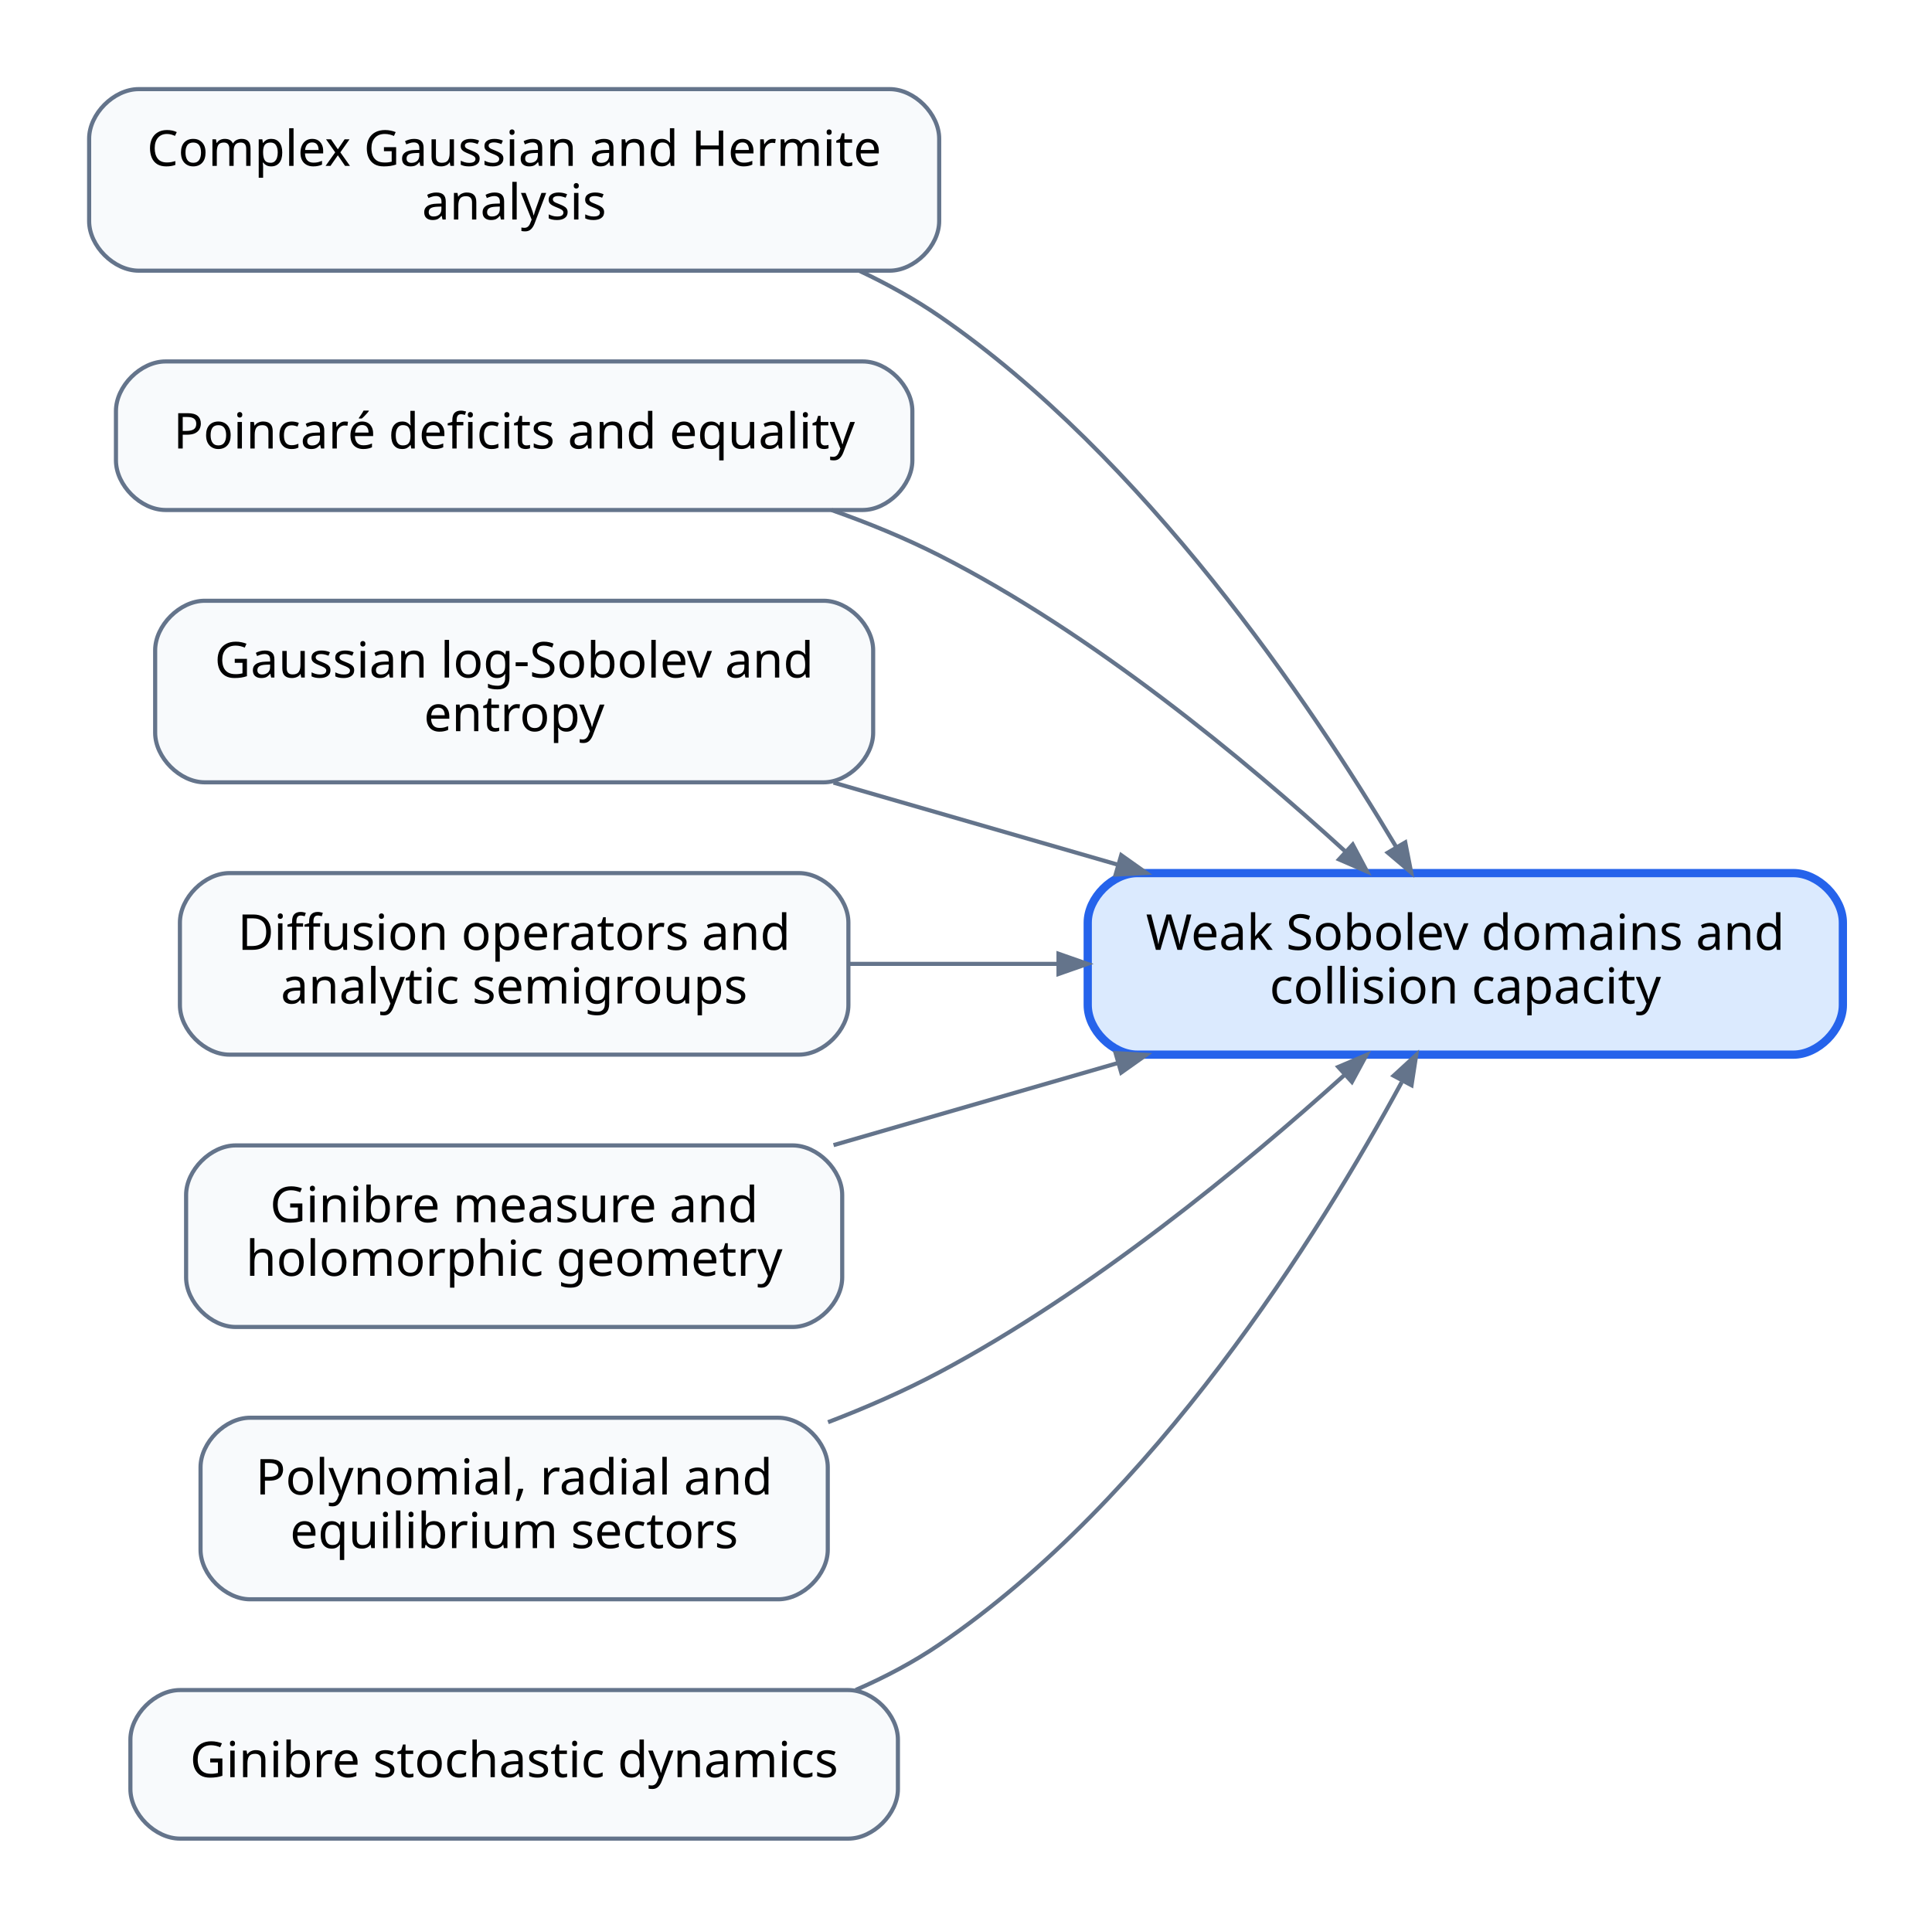
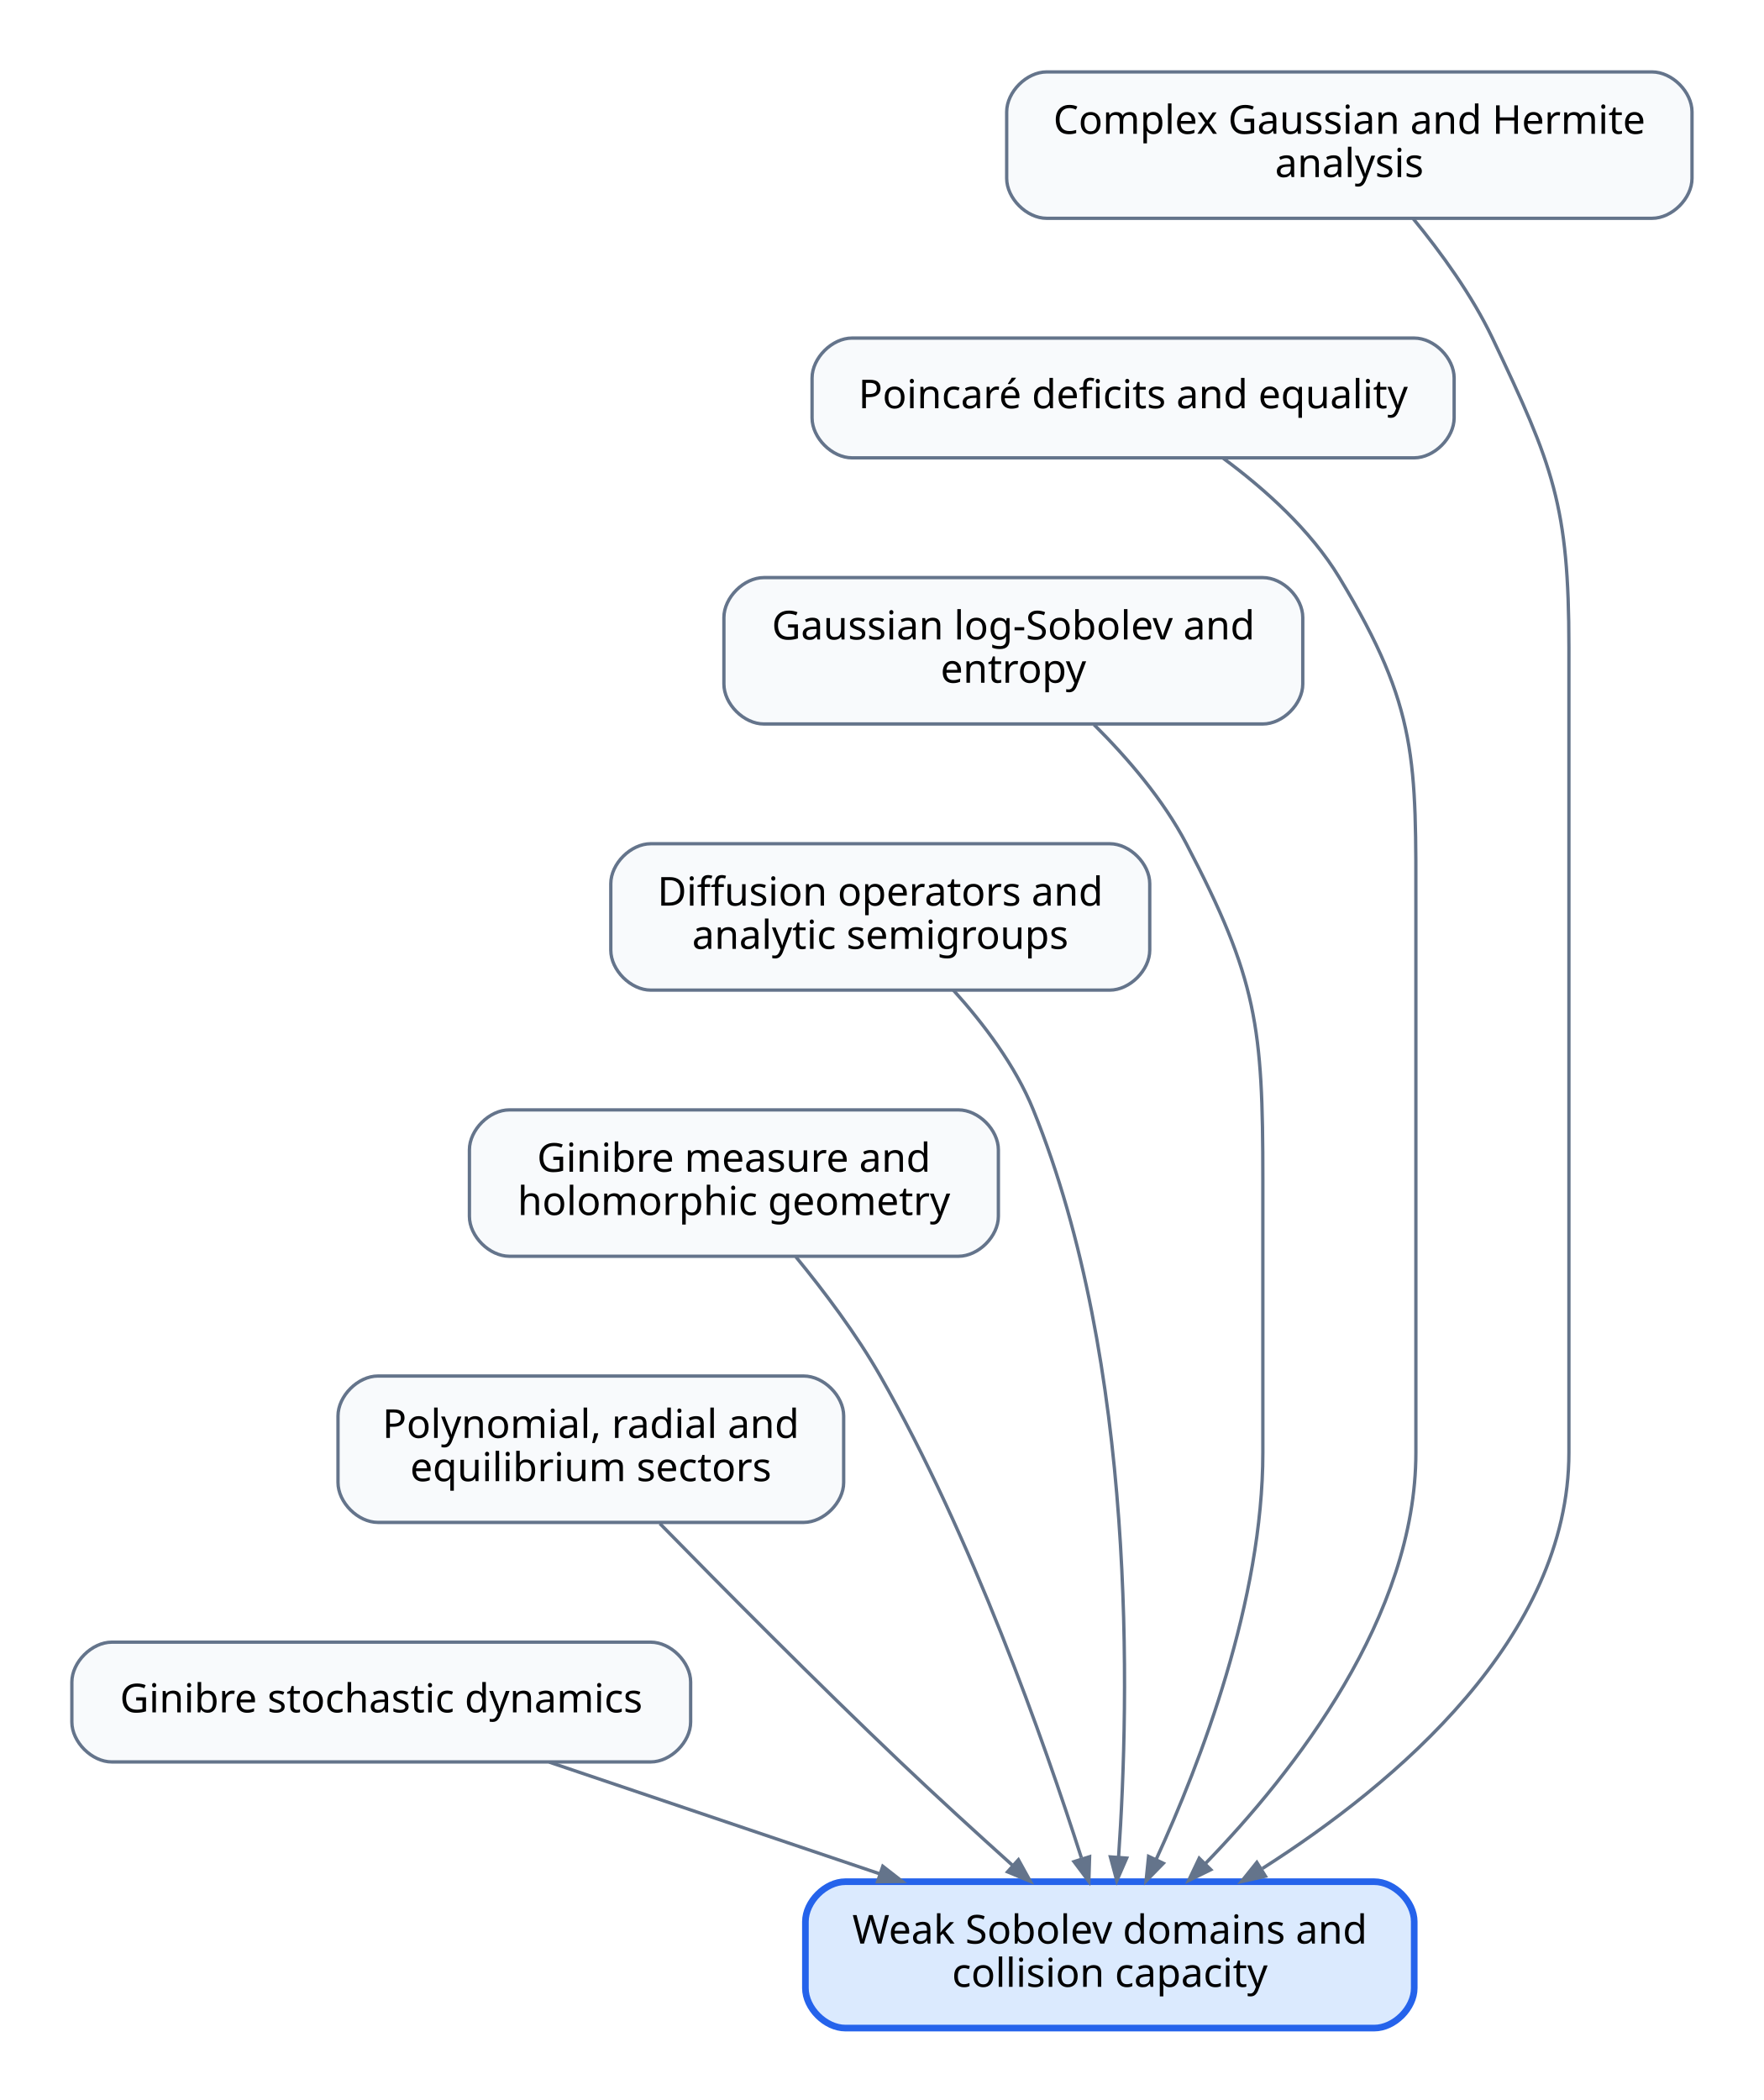
- <svg xmlns="http://www.w3.org/2000/svg" width="468pt" height="467pt" viewBox="0.00 0.00 468.20 467.20">
-   <g id="graph0" class="graph" transform="scale(1 1) rotate(0) translate(21.6 445.6)">
+ <svg xmlns="http://www.w3.org/2000/svg" width="530pt" height="631pt" viewBox="0.00 0.00 530.20 631.20">
+   <g id="graph0" class="graph" transform="scale(1 1) rotate(0) translate(21.6 609.6)">
    <g id="node1" class="node">
-       <path fill="#f8fafc" stroke="#64748b" d="M194,-424C194,-424 12,-424 12,-424 6,-424 0,-418 0,-412 0,-412 0,-392 0,-392 0,-386 6,-380 12,-380 12,-380 194,-380 194,-380 200,-380 206,-386 206,-392 206,-392 206,-412 206,-412 206,-418 200,-424 194,-424" />
-       <text text-anchor="middle" x="103" y="-405.4" font-family="sans-serif" font-size="12.00">Complex Gaussian and Hermite</text>
-       <text text-anchor="middle" x="103" y="-392.4" font-family="sans-serif" font-size="12.00">analysis</text>
+       <path fill="#f8fafc" stroke="#64748b" d="M475,-588C475,-588 293,-588 293,-588 287,-588 281,-582 281,-576 281,-576 281,-556 281,-556 281,-550 287,-544 293,-544 293,-544 475,-544 475,-544 481,-544 487,-550 487,-556 487,-556 487,-576 487,-576 487,-582 481,-588 475,-588" />
+       <text text-anchor="middle" x="384" y="-569.4" font-family="sans-serif" font-size="12.00">Complex Gaussian and Hermite</text>
+       <text text-anchor="middle" x="384" y="-556.4" font-family="sans-serif" font-size="12.00">analysis</text>
+     </g>
+     <g id="node2" class="node">
+       <path fill="#f8fafc" stroke="#64748b" d="M403.5,-508C403.5,-508 234.5,-508 234.5,-508 228.5,-508 222.5,-502 222.5,-496 222.5,-496 222.5,-484 222.5,-484 222.5,-478 228.5,-472 234.5,-472 234.5,-472 403.5,-472 403.5,-472 409.5,-472 415.5,-478 415.5,-484 415.5,-484 415.5,-496 415.5,-496 415.5,-502 409.5,-508 403.5,-508" />
+       <text text-anchor="middle" x="319" y="-486.9" font-family="sans-serif" font-size="12.00">Poincaré deficits and equality</text>
    </g>
    <g id="node8" class="node">
-       <path fill="#dbeafe" stroke="#2563eb" stroke-width="2" d="M413,-234C413,-234 254,-234 254,-234 248,-234 242,-228 242,-222 242,-222 242,-202 242,-202 242,-196 248,-190 254,-190 254,-190 413,-190 413,-190 419,-190 425,-196 425,-202 425,-202 425,-222 425,-222 425,-228 419,-234 413,-234" />
-       <text text-anchor="middle" x="333.5" y="-215.4" font-family="sans-serif" font-size="12.00">Weak Sobolev domains and</text>
-       <text text-anchor="middle" x="333.5" y="-202.4" font-family="sans-serif" font-size="12.00">collision capacity</text>
+       <path fill="#dbeafe" stroke="#2563eb" stroke-width="2" d="M391.5,-44C391.5,-44 232.5,-44 232.5,-44 226.5,-44 220.5,-38 220.5,-32 220.5,-32 220.5,-12 220.5,-12 220.5,-6 226.5,0 232.5,0 232.5,0 391.5,0 391.5,0 397.5,0 403.5,-6 403.5,-12 403.5,-12 403.5,-32 403.5,-32 403.5,-38 397.5,-44 391.5,-44" />
+       <text text-anchor="middle" x="312" y="-25.4" font-family="sans-serif" font-size="12.00">Weak Sobolev domains and</text>
+       <text text-anchor="middle" x="312" y="-12.4" font-family="sans-serif" font-size="12.00">collision capacity</text>
    </g>
    <g id="edge1" class="edge">
-       <path fill="none" stroke="#64748b" d="M186.73,-379.93C193.5,-376.74 200.02,-373.11 206,-369 255.68,-334.81 295.78,-275.54 316.7,-240.42" />
-       <polygon fill="#64748b" stroke="#64748b" points="318.95,-241.44 320.38,-234.16 314.72,-238.95 318.95,-241.44" />
+       <path fill="none" stroke="#64748b" d="M403.19,-543.89C411.57,-533.68 420.87,-520.87 427,-508 445.3,-469.56 450,-457.58 450,-415 450,-415 450,-415 450,-173 450,-117.41 398.03,-73.56 357.88,-47.98" />
+       <polygon fill="#64748b" stroke="#64748b" points="358.78,-45.65 351.55,-44.03 356.19,-49.81 358.78,-45.65" />
    </g>
-     <g id="node2" class="node">
-       <path fill="#f8fafc" stroke="#64748b" d="M187.5,-358C187.5,-358 18.5,-358 18.5,-358 12.5,-358 6.5,-352 6.5,-346 6.5,-346 6.5,-334 6.5,-334 6.5,-328 12.5,-322 18.5,-322 18.5,-322 187.5,-322 187.5,-322 193.5,-322 199.5,-328 199.5,-334 199.5,-334 199.5,-346 199.5,-346 199.5,-352 193.5,-358 187.5,-358" />
-       <text text-anchor="middle" x="103" y="-336.9" font-family="sans-serif" font-size="12.00">Poincaré deficits and equality</text>
+     <g id="node3" class="node">
+       <path fill="#f8fafc" stroke="#64748b" d="M358,-436C358,-436 208,-436 208,-436 202,-436 196,-430 196,-424 196,-424 196,-404 196,-404 196,-398 202,-392 208,-392 208,-392 358,-392 358,-392 364,-392 370,-398 370,-404 370,-404 370,-424 370,-424 370,-430 364,-436 358,-436" />
+       <text text-anchor="middle" x="283" y="-417.4" font-family="sans-serif" font-size="12.00">Gaussian log-Sobolev and</text>
+       <text text-anchor="middle" x="283" y="-404.4" font-family="sans-serif" font-size="12.00">entropy</text>
    </g>
    <g id="edge2" class="edge">
-       <path fill="none" stroke="#64748b" d="M179.91,-321.99C188.9,-318.82 197.8,-315.17 206,-311 243.21,-292.08 280.15,-261.44 304.42,-239.25" />
-       <polygon fill="#64748b" stroke="#64748b" points="306.22,-240.92 309.7,-234.37 302.9,-237.32 306.22,-240.92" />
+       <path fill="none" stroke="#64748b" d="M346.09,-471.87C358.51,-462.68 372.36,-450.3 381,-436 404.82,-396.6 404,-381.04 404,-335 404,-335 404,-335 404,-173 404,-123.82 367.62,-77.18 340.61,-49.33" />
+       <polygon fill="#64748b" stroke="#64748b" points="342.36,-47.61 335.69,-44.35 338.87,-51.05 342.36,-47.61" />
    </g>
-     <g id="node3" class="node">
-       <path fill="#f8fafc" stroke="#64748b" d="M178,-300C178,-300 28,-300 28,-300 22,-300 16,-294 16,-288 16,-288 16,-268 16,-268 16,-262 22,-256 28,-256 28,-256 178,-256 178,-256 184,-256 190,-262 190,-268 190,-268 190,-288 190,-288 190,-294 184,-300 178,-300" />
-       <text text-anchor="middle" x="103" y="-281.4" font-family="sans-serif" font-size="12.00">Gaussian log-Sobolev and</text>
-       <text text-anchor="middle" x="103" y="-268.4" font-family="sans-serif" font-size="12.00">entropy</text>
+     <g id="node4" class="node">
+       <path fill="#f8fafc" stroke="#64748b" d="M312,-356C312,-356 174,-356 174,-356 168,-356 162,-350 162,-344 162,-344 162,-324 162,-324 162,-318 168,-312 174,-312 174,-312 312,-312 312,-312 318,-312 324,-318 324,-324 324,-324 324,-344 324,-344 324,-350 318,-356 312,-356" />
+       <text text-anchor="middle" x="243" y="-337.4" font-family="sans-serif" font-size="12.00">Diffusion operators and</text>
+       <text text-anchor="middle" x="243" y="-324.4" font-family="sans-serif" font-size="12.00">analytic semigroups</text>
    </g>
    <g id="edge3" class="edge">
-       <path fill="none" stroke="#64748b" d="M180.4,-255.93C202.51,-249.55 226.74,-242.55 249.24,-236.05" />
-       <polygon fill="#64748b" stroke="#64748b" points="250.12,-238.34 256.17,-234.05 248.76,-233.64 250.12,-238.34" />
+       <path fill="none" stroke="#64748b" d="M307.25,-391.8C317.23,-381.87 328.05,-369.3 335,-356 356.33,-315.2 358,-301.04 358,-255 358,-255 358,-255 358,-173 358,-128.68 339.42,-80.11 325.88,-50.59" />
+       <polygon fill="#64748b" stroke="#64748b" points="328.09,-49.53 322.9,-44.23 323.65,-51.61 328.09,-49.53" />
    </g>
-     <g id="node4" class="node">
-       <path fill="#f8fafc" stroke="#64748b" d="M172,-234C172,-234 34,-234 34,-234 28,-234 22,-228 22,-222 22,-222 22,-202 22,-202 22,-196 28,-190 34,-190 34,-190 172,-190 172,-190 178,-190 184,-196 184,-202 184,-202 184,-222 184,-222 184,-228 178,-234 172,-234" />
-       <text text-anchor="middle" x="103" y="-215.4" font-family="sans-serif" font-size="12.00">Diffusion operators and</text>
-       <text text-anchor="middle" x="103" y="-202.4" font-family="sans-serif" font-size="12.00">analytic semigroups</text>
+     <g id="node5" class="node">
+       <path fill="#f8fafc" stroke="#64748b" d="M266.5,-276C266.5,-276 131.5,-276 131.5,-276 125.5,-276 119.5,-270 119.5,-264 119.5,-264 119.5,-244 119.5,-244 119.5,-238 125.5,-232 131.5,-232 131.5,-232 266.5,-232 266.5,-232 272.5,-232 278.5,-238 278.5,-244 278.5,-244 278.5,-264 278.5,-264 278.5,-270 272.5,-276 266.5,-276" />
+       <text text-anchor="middle" x="199" y="-257.4" font-family="sans-serif" font-size="12.00">Ginibre measure and</text>
+       <text text-anchor="middle" x="199" y="-244.4" font-family="sans-serif" font-size="12.00">holomorphic geometry</text>
    </g>
    <g id="edge4" class="edge">
-       <path fill="none" stroke="#64748b" d="M184.24,-212C200.55,-212 217.89,-212 234.73,-212" />
-       <polygon fill="#64748b" stroke="#64748b" points="234.92,-214.45 241.92,-212 234.92,-209.55 234.92,-214.45" />
+       <path fill="none" stroke="#64748b" d="M264.97,-311.98C274.01,-301.99 283.61,-289.32 289,-276 320.02,-199.4 317.95,-99.39 314.62,-51.28" />
+       <polygon fill="#64748b" stroke="#64748b" points="317.06,-51.09 314.1,-44.29 312.17,-51.45 317.06,-51.09" />
    </g>
-     <g id="node5" class="node">
-       <path fill="#f8fafc" stroke="#64748b" d="M170.5,-168C170.5,-168 35.5,-168 35.5,-168 29.5,-168 23.5,-162 23.5,-156 23.5,-156 23.5,-136 23.5,-136 23.5,-130 29.5,-124 35.5,-124 35.5,-124 170.5,-124 170.5,-124 176.5,-124 182.5,-130 182.5,-136 182.5,-136 182.5,-156 182.5,-156 182.5,-162 176.5,-168 170.5,-168" />
-       <text text-anchor="middle" x="103" y="-149.4" font-family="sans-serif" font-size="12.00">Ginibre measure and</text>
-       <text text-anchor="middle" x="103" y="-136.4" font-family="sans-serif" font-size="12.00">holomorphic geometry</text>
+     <g id="node6" class="node">
+       <path fill="#f8fafc" stroke="#64748b" d="M220,-196C220,-196 92,-196 92,-196 86,-196 80,-190 80,-184 80,-184 80,-164 80,-164 80,-158 86,-152 92,-152 92,-152 220,-152 220,-152 226,-152 232,-158 232,-164 232,-164 232,-184 232,-184 232,-190 226,-196 220,-196" />
+       <text text-anchor="middle" x="156" y="-177.4" font-family="sans-serif" font-size="12.00">Polynomial, radial and</text>
+       <text text-anchor="middle" x="156" y="-164.4" font-family="sans-serif" font-size="12.00">equilibrium sectors</text>
    </g>
    <g id="edge5" class="edge">
-       <path fill="none" stroke="#64748b" d="M180.4,-168.07C202.51,-174.45 226.74,-181.45 249.24,-187.95" />
-       <polygon fill="#64748b" stroke="#64748b" points="248.76,-190.36 256.17,-189.95 250.12,-185.66 248.76,-190.36" />
+       <path fill="none" stroke="#64748b" d="M217.64,-231.81C226.11,-221.48 235.81,-208.6 243,-196 270.53,-147.75 292.18,-86.36 303.45,-51.19" />
+       <polygon fill="#64748b" stroke="#64748b" points="305.92,-51.51 305.69,-44.09 301.24,-50.03 305.92,-51.51" />
    </g>
-     <g id="node6" class="node">
-       <path fill="#f8fafc" stroke="#64748b" d="M167,-102C167,-102 39,-102 39,-102 33,-102 27,-96 27,-90 27,-90 27,-70 27,-70 27,-64 33,-58 39,-58 39,-58 167,-58 167,-58 173,-58 179,-64 179,-70 179,-70 179,-90 179,-90 179,-96 173,-102 167,-102" />
-       <text text-anchor="middle" x="103" y="-83.4" font-family="sans-serif" font-size="12.00">Polynomial, radial and</text>
-       <text text-anchor="middle" x="103" y="-70.4" font-family="sans-serif" font-size="12.00">equilibrium sectors</text>
+     <g id="node7" class="node">
+       <path fill="#f8fafc" stroke="#64748b" d="M174,-116C174,-116 12,-116 12,-116 6,-116 0,-110 0,-104 0,-104 0,-92 0,-92 0,-86 6,-80 12,-80 12,-80 174,-80 174,-80 180,-80 186,-86 186,-92 186,-92 186,-104 186,-104 186,-110 180,-116 174,-116" />
+       <text text-anchor="middle" x="93" y="-94.9" font-family="sans-serif" font-size="12.00">Ginibre stochastic dynamics</text>
    </g>
    <g id="edge6" class="edge">
-       <path fill="none" stroke="#64748b" d="M179.07,-100.92C188.35,-104.48 197.54,-108.5 206,-113 242.86,-132.59 279.86,-163.11 304.24,-185.09" />
-       <polygon fill="#64748b" stroke="#64748b" points="302.72,-187.02 309.55,-189.92 306.02,-183.4 302.72,-187.02" />
-     </g>
-     <g id="node7" class="node">
-       <path fill="#f8fafc" stroke="#64748b" d="M184,-36C184,-36 22,-36 22,-36 16,-36 10,-30 10,-24 10,-24 10,-12 10,-12 10,-6 16,0 22,0 22,0 184,0 184,0 190,0 196,-6 196,-12 196,-12 196,-24 196,-24 196,-30 190,-36 184,-36" />
-       <text text-anchor="middle" x="103" y="-14.9" font-family="sans-serif" font-size="12.00">Ginibre stochastic dynamics</text>
+       <path fill="none" stroke="#64748b" d="M176.76,-151.64C195.41,-132.59 223.69,-104.08 249,-80 259.83,-69.7 271.96,-58.62 282.66,-49" />
+       <polygon fill="#64748b" stroke="#64748b" points="284.53,-50.6 288.11,-44.11 281.26,-46.96 284.53,-50.6" />
    </g>
    <g id="edge7" class="edge">
-       <path fill="none" stroke="#64748b" d="M185.78,-36.03C192.9,-39.13 199.76,-42.76 206,-47 258.14,-82.43 298.01,-146.3 318.09,-183.33" />
-       <polygon fill="#64748b" stroke="#64748b" points="316.14,-184.89 321.6,-189.91 320.47,-182.58 316.14,-184.89" />
+       <path fill="none" stroke="#64748b" d="M143.52,-79.93C173,-69.97 210.62,-57.26 242.82,-46.38" />
+       <polygon fill="#64748b" stroke="#64748b" points="243.76,-48.64 249.61,-44.08 242.19,-44 243.76,-48.64" />
    </g>
  </g>
</svg>
